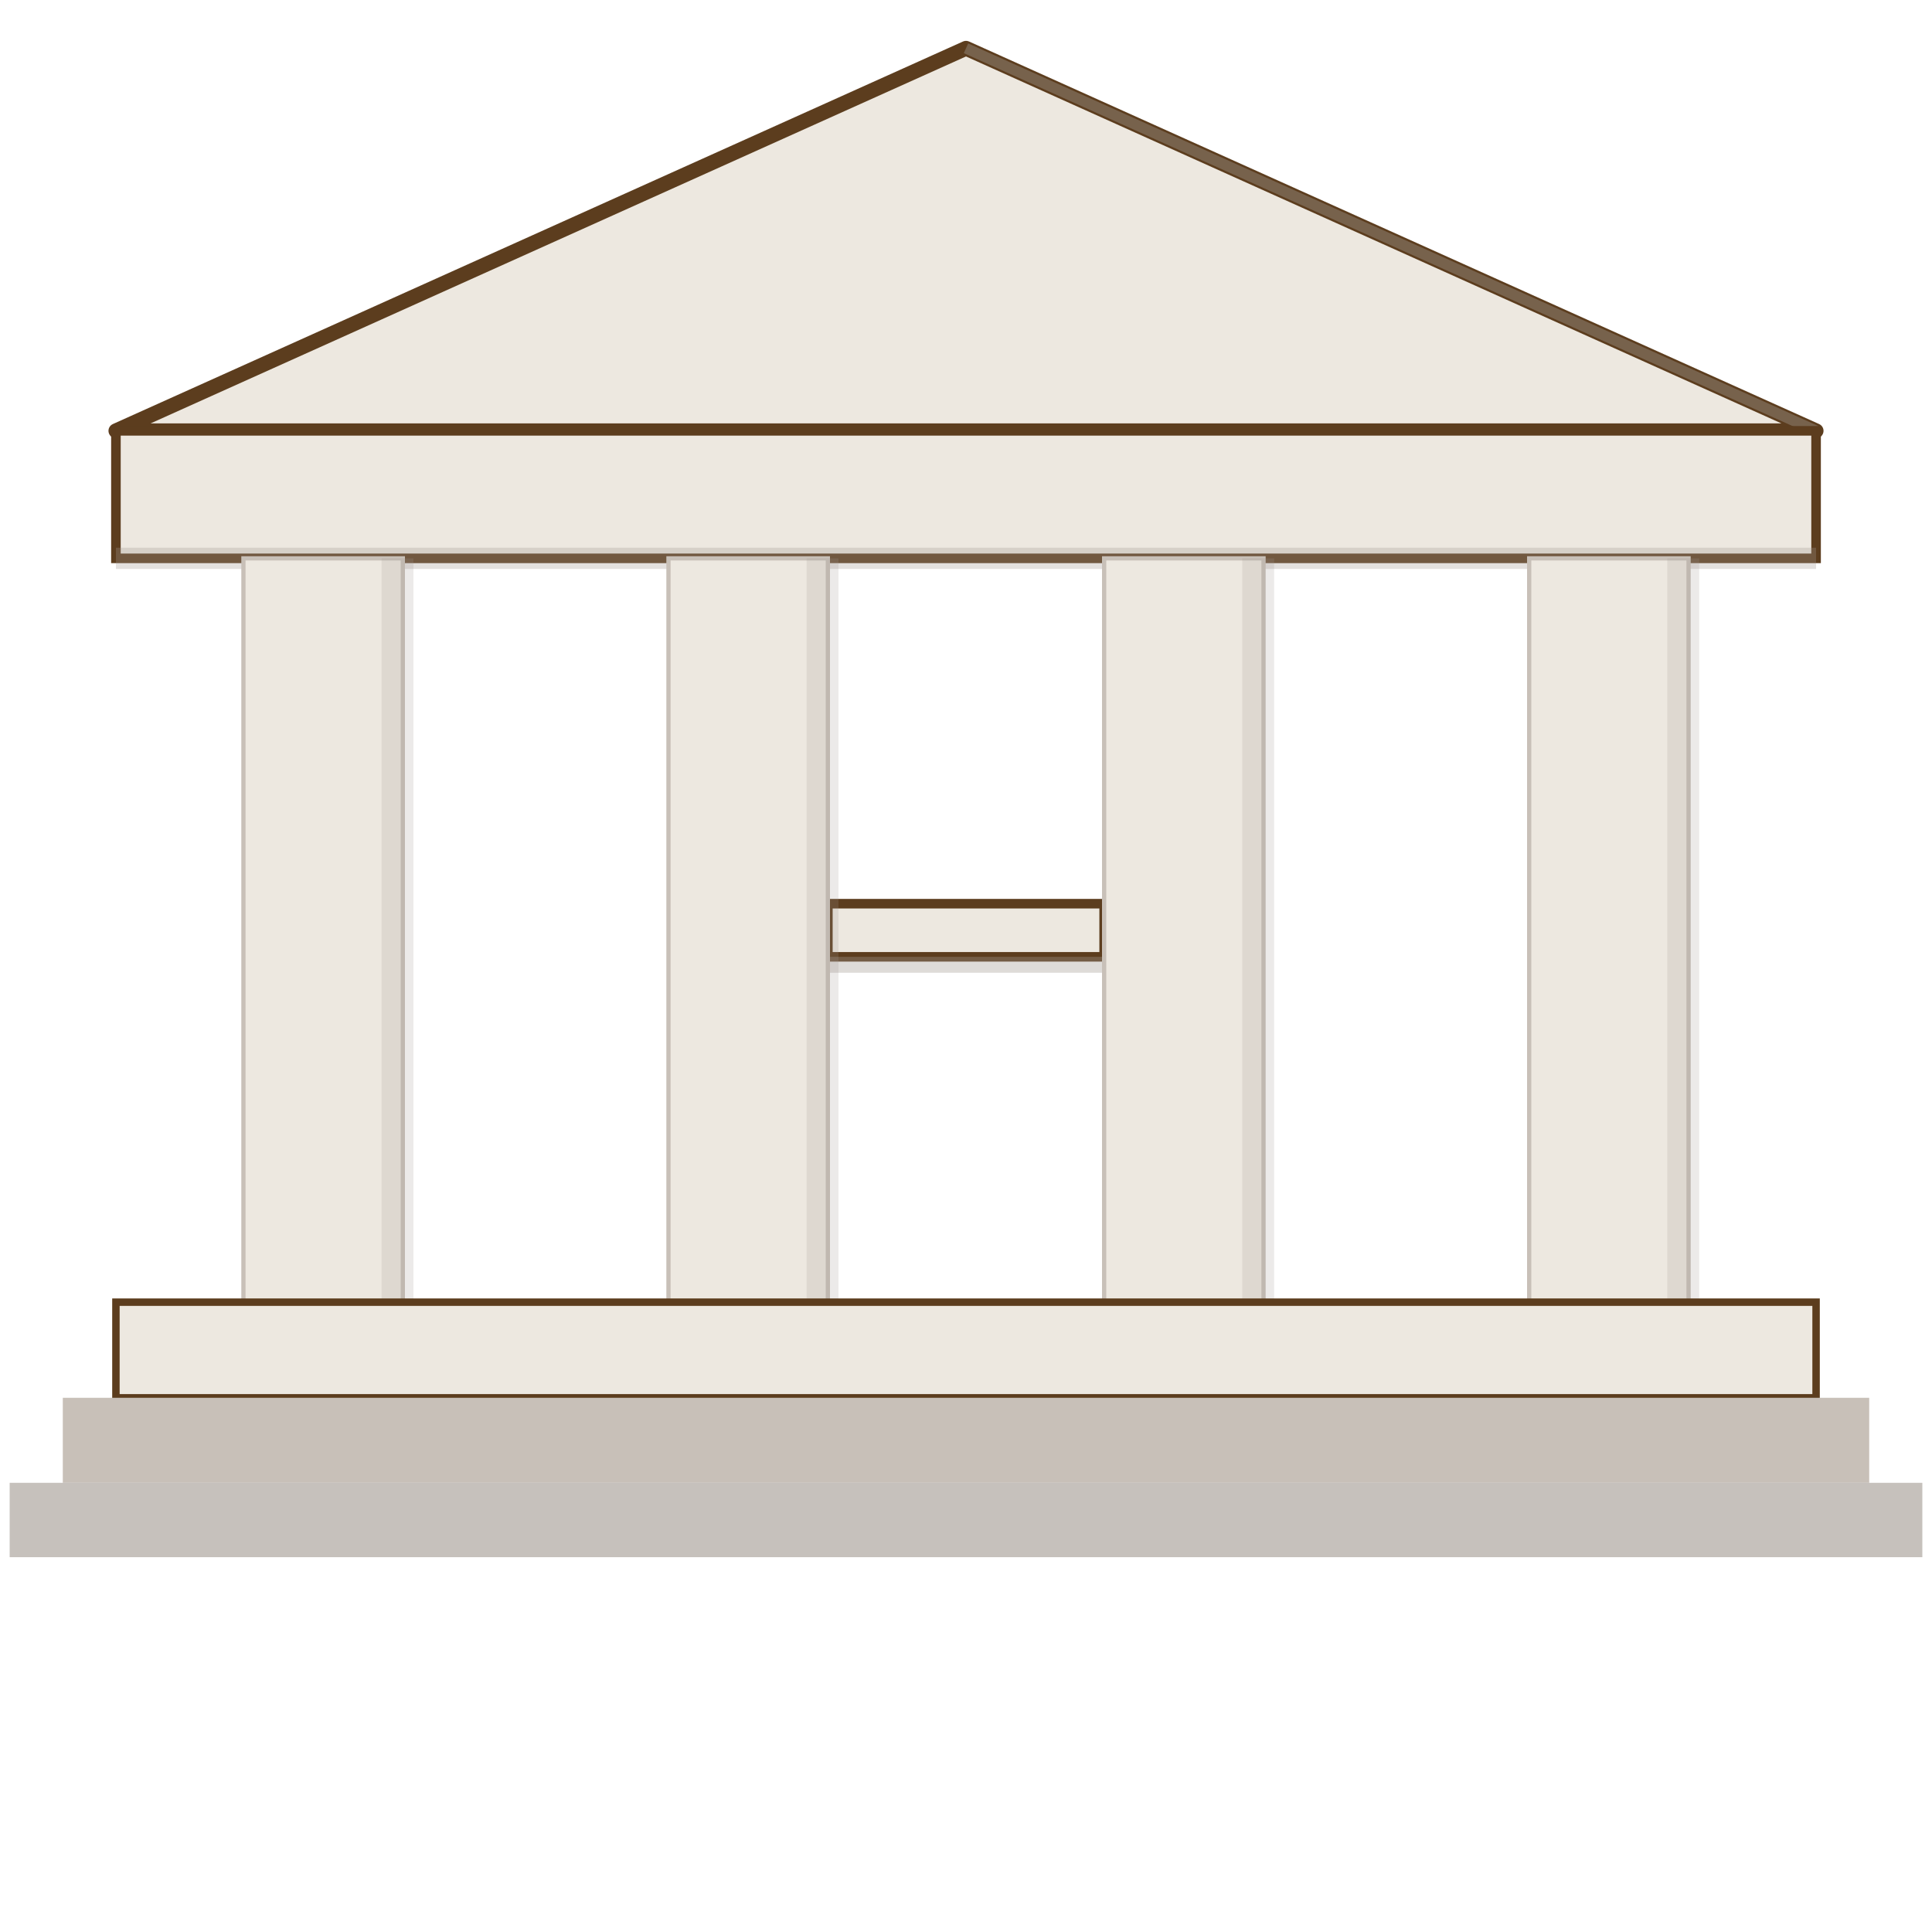
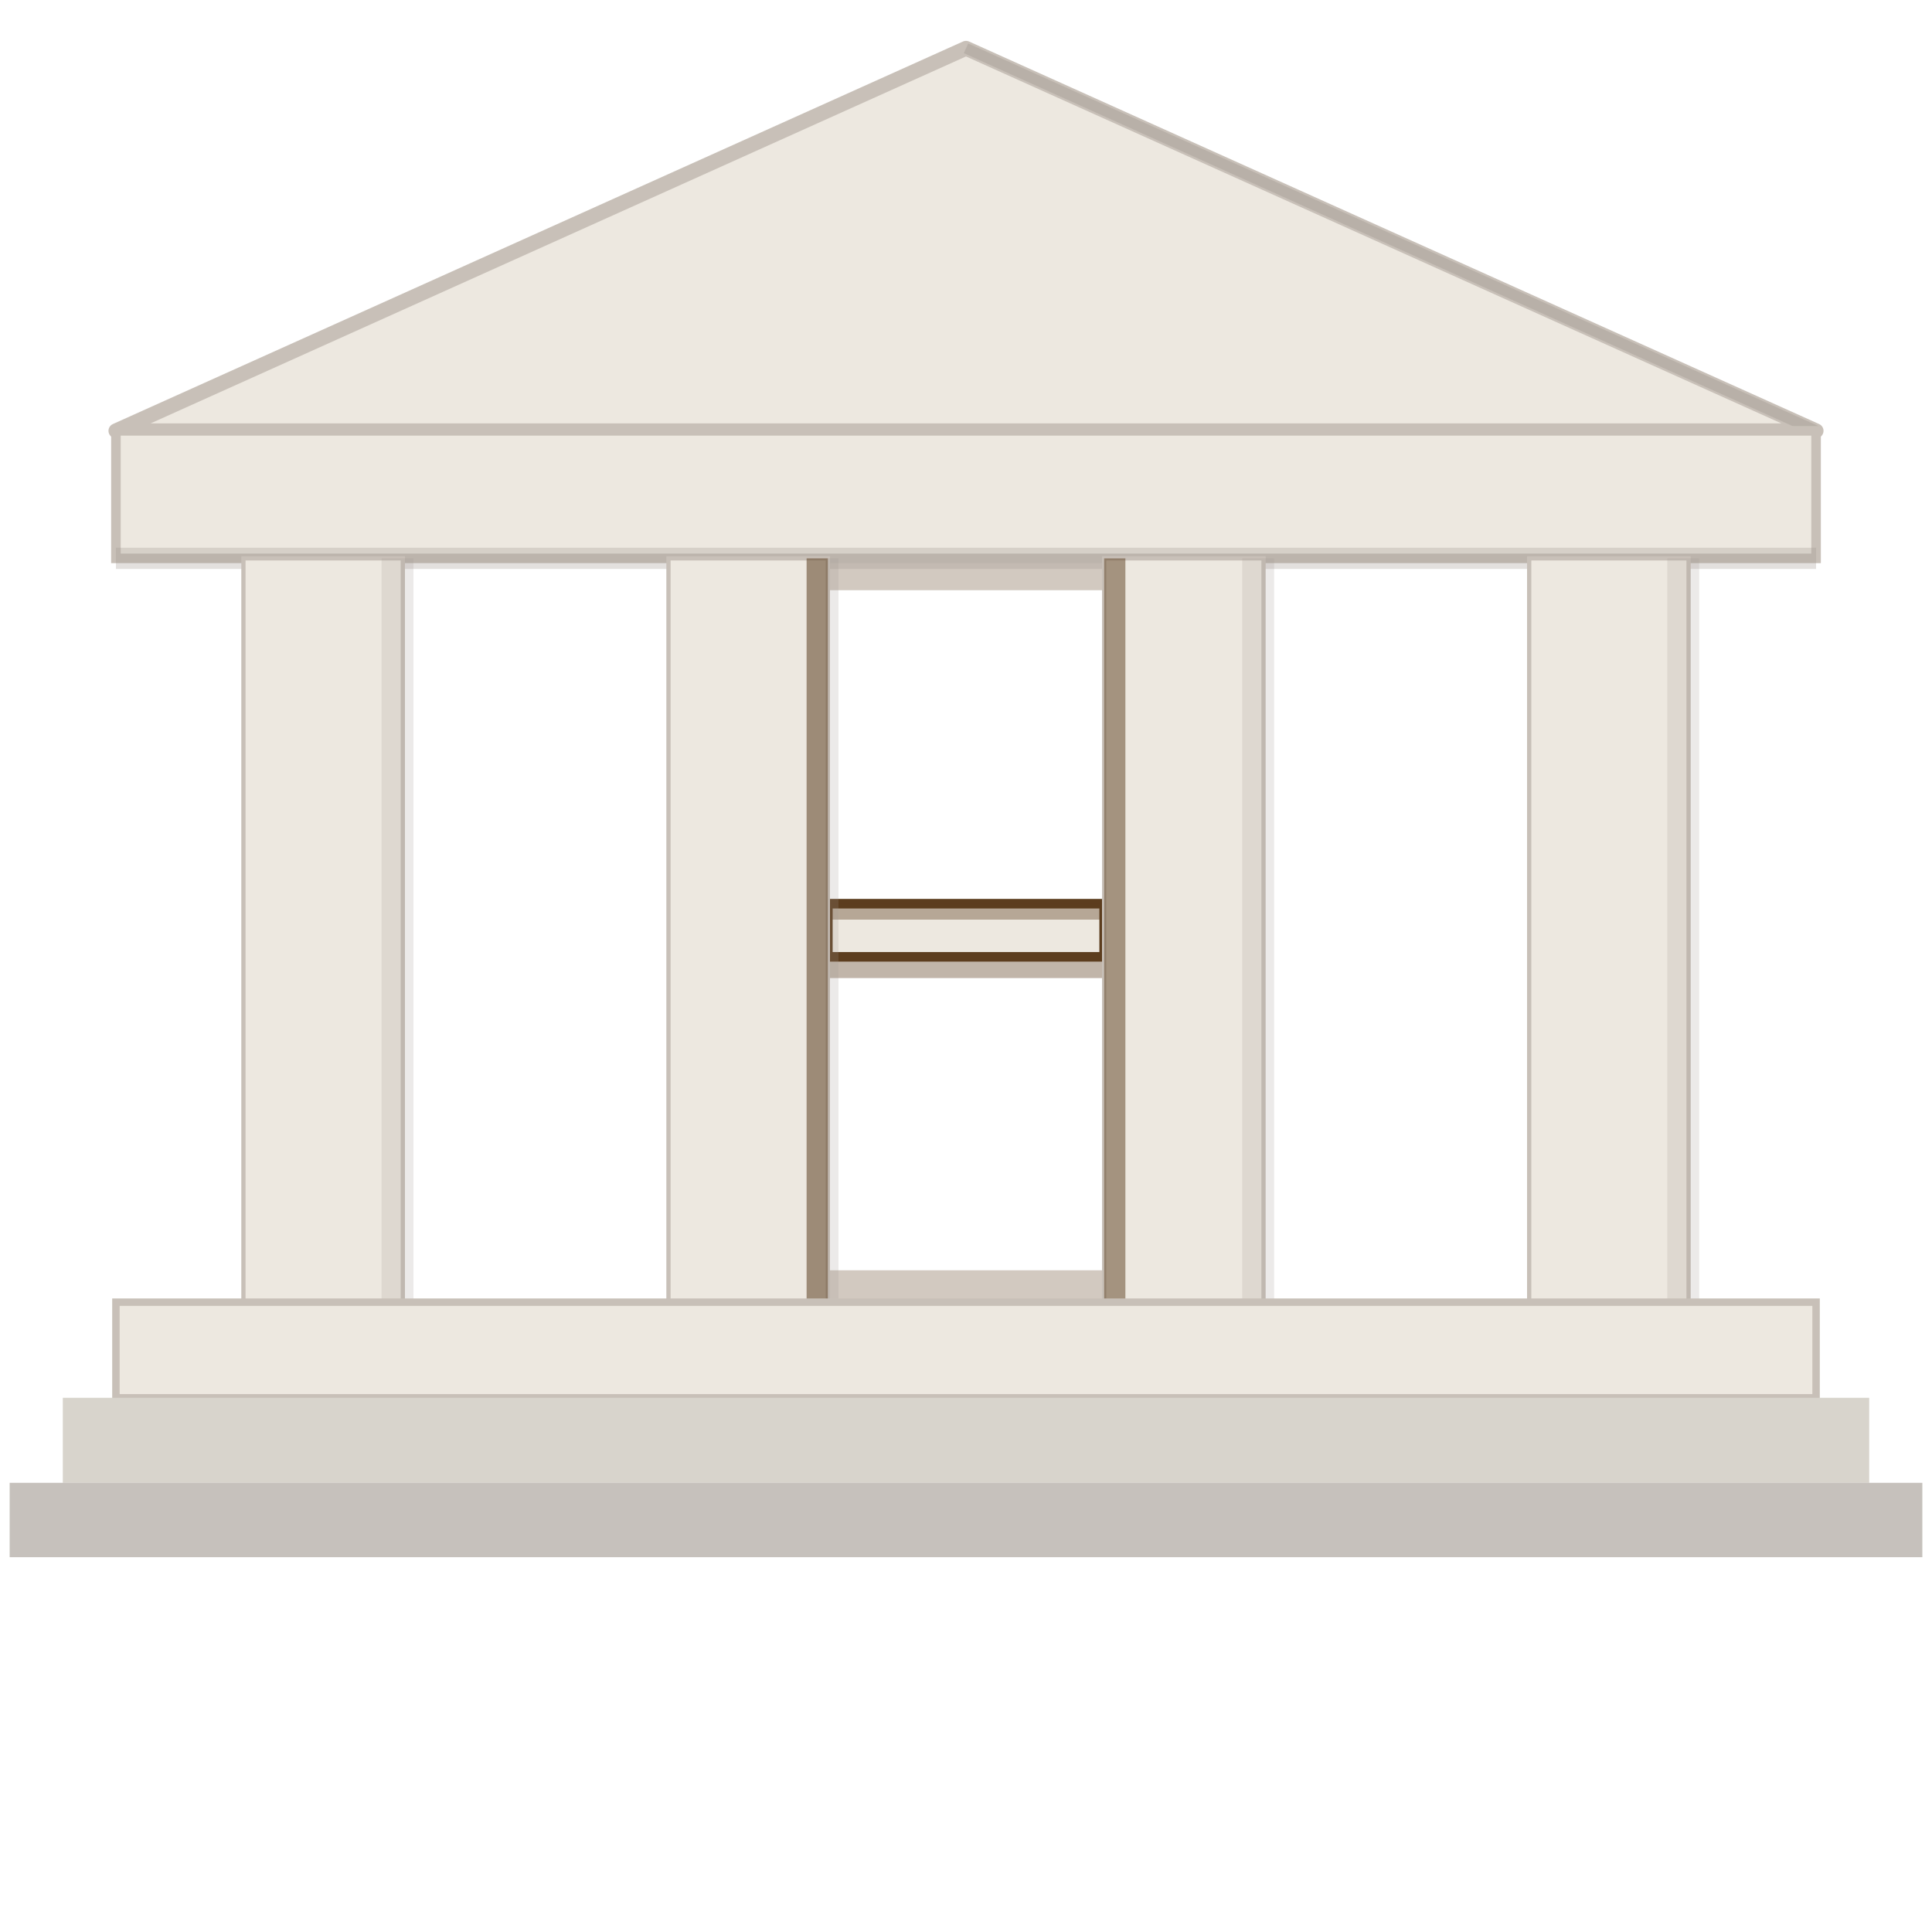
<svg xmlns="http://www.w3.org/2000/svg" viewBox="0 0 100 100" role="img" aria-label="temple8 logo — Greek temple façade with central lintel between inner columns">
  <g transform="translate(50,52) scale(0.55)">
-     <polygon points="0,-90 80,-54 -80,-54" fill="#ede8e0" stroke="#5c3d1e" stroke-width="1.4" stroke-linejoin="round" />
+     <polygon points="0,-90 80,-54 -80,-54" fill="#ede8e0" stroke="#c8c0b8" stroke-width="1.4" stroke-linejoin="round" />
    <line x1="0" y1="-90" x2="80" y2="-54" stroke="#a09890" stroke-width="1" opacity="0.4" />
+     <rect x="-13" y="-42" width="26" height="3" fill="#5c3d1e" opacity="0.28" />
+     <rect x="-13" y="25" width="26" height="3" fill="#5c3d1e" opacity="0.28" />
    <rect x="-13" y="-9.5" width="26" height="5" fill="#ede8e0" stroke="#5c3d1e" stroke-width="0.9" />
-     <rect x="-13" y="-4.5" width="26" height="1.5" fill="#a09890" opacity="0.35" />
-     <rect x="-80" y="-54" width="160" height="12" fill="#ede8e0" stroke="#5c3d1e" stroke-width="0.9" />
+     <rect x="-13" y="-4.5" width="26" height="2" fill="#5c3d1e" opacity="0.38" />
+     <rect x="-13" y="-9.5" width="26" height="1.5" fill="#5c3d1e" opacity="0.38" />
+     <rect x="-80" y="-54" width="160" height="12" fill="#ede8e0" stroke="#c8c0b8" stroke-width="0.9" />
    <rect x="-80" y="-43" width="160" height="2" fill="#a09890" opacity="0.3" />
    <rect x="-68" y="-42" width="15" height="70" fill="#ede8e0" stroke="#c8c0b8" stroke-width="0.4" />
    <rect x="-55" y="-42" width="3" height="70" fill="#a09890" opacity="0.2" />
    <rect x="-28" y="-42" width="15" height="70" fill="#ede8e0" stroke="#c8c0b8" stroke-width="0.4" />
    <rect x="-15" y="-42" width="3" height="70" fill="#a09890" opacity="0.2" />
+     <rect x="-15" y="-42" width="2" height="70" fill="#5c3d1e" opacity="0.50" />
    <rect x="13" y="-42" width="15" height="70" fill="#ede8e0" stroke="#c8c0b8" stroke-width="0.4" />
    <rect x="26" y="-42" width="3" height="70" fill="#a09890" opacity="0.2" />
+     <rect x="13" y="-42" width="2" height="70" fill="#5c3d1e" opacity="0.50" />
    <rect x="53" y="-42" width="15" height="70" fill="#ede8e0" stroke="#c8c0b8" stroke-width="0.4" />
    <rect x="66" y="-42" width="3" height="70" fill="#a09890" opacity="0.2" />
-     <rect x="-80" y="28" width="160" height="9" fill="#ede8e0" stroke="#5c3d1e" stroke-width="0.7" />
-     <rect x="-85" y="37" width="170" height="8" fill="#c8c0b8" />
+     <rect x="-80" y="28" width="160" height="9" fill="#ede8e0" stroke="#c8c0b8" stroke-width="0.7" />
+     <rect x="-85" y="37" width="170" height="8" fill="#d8d4cc" />
    <rect x="-90" y="45" width="180" height="7" fill="#a09890" opacity="0.6" />
  </g>
</svg>
